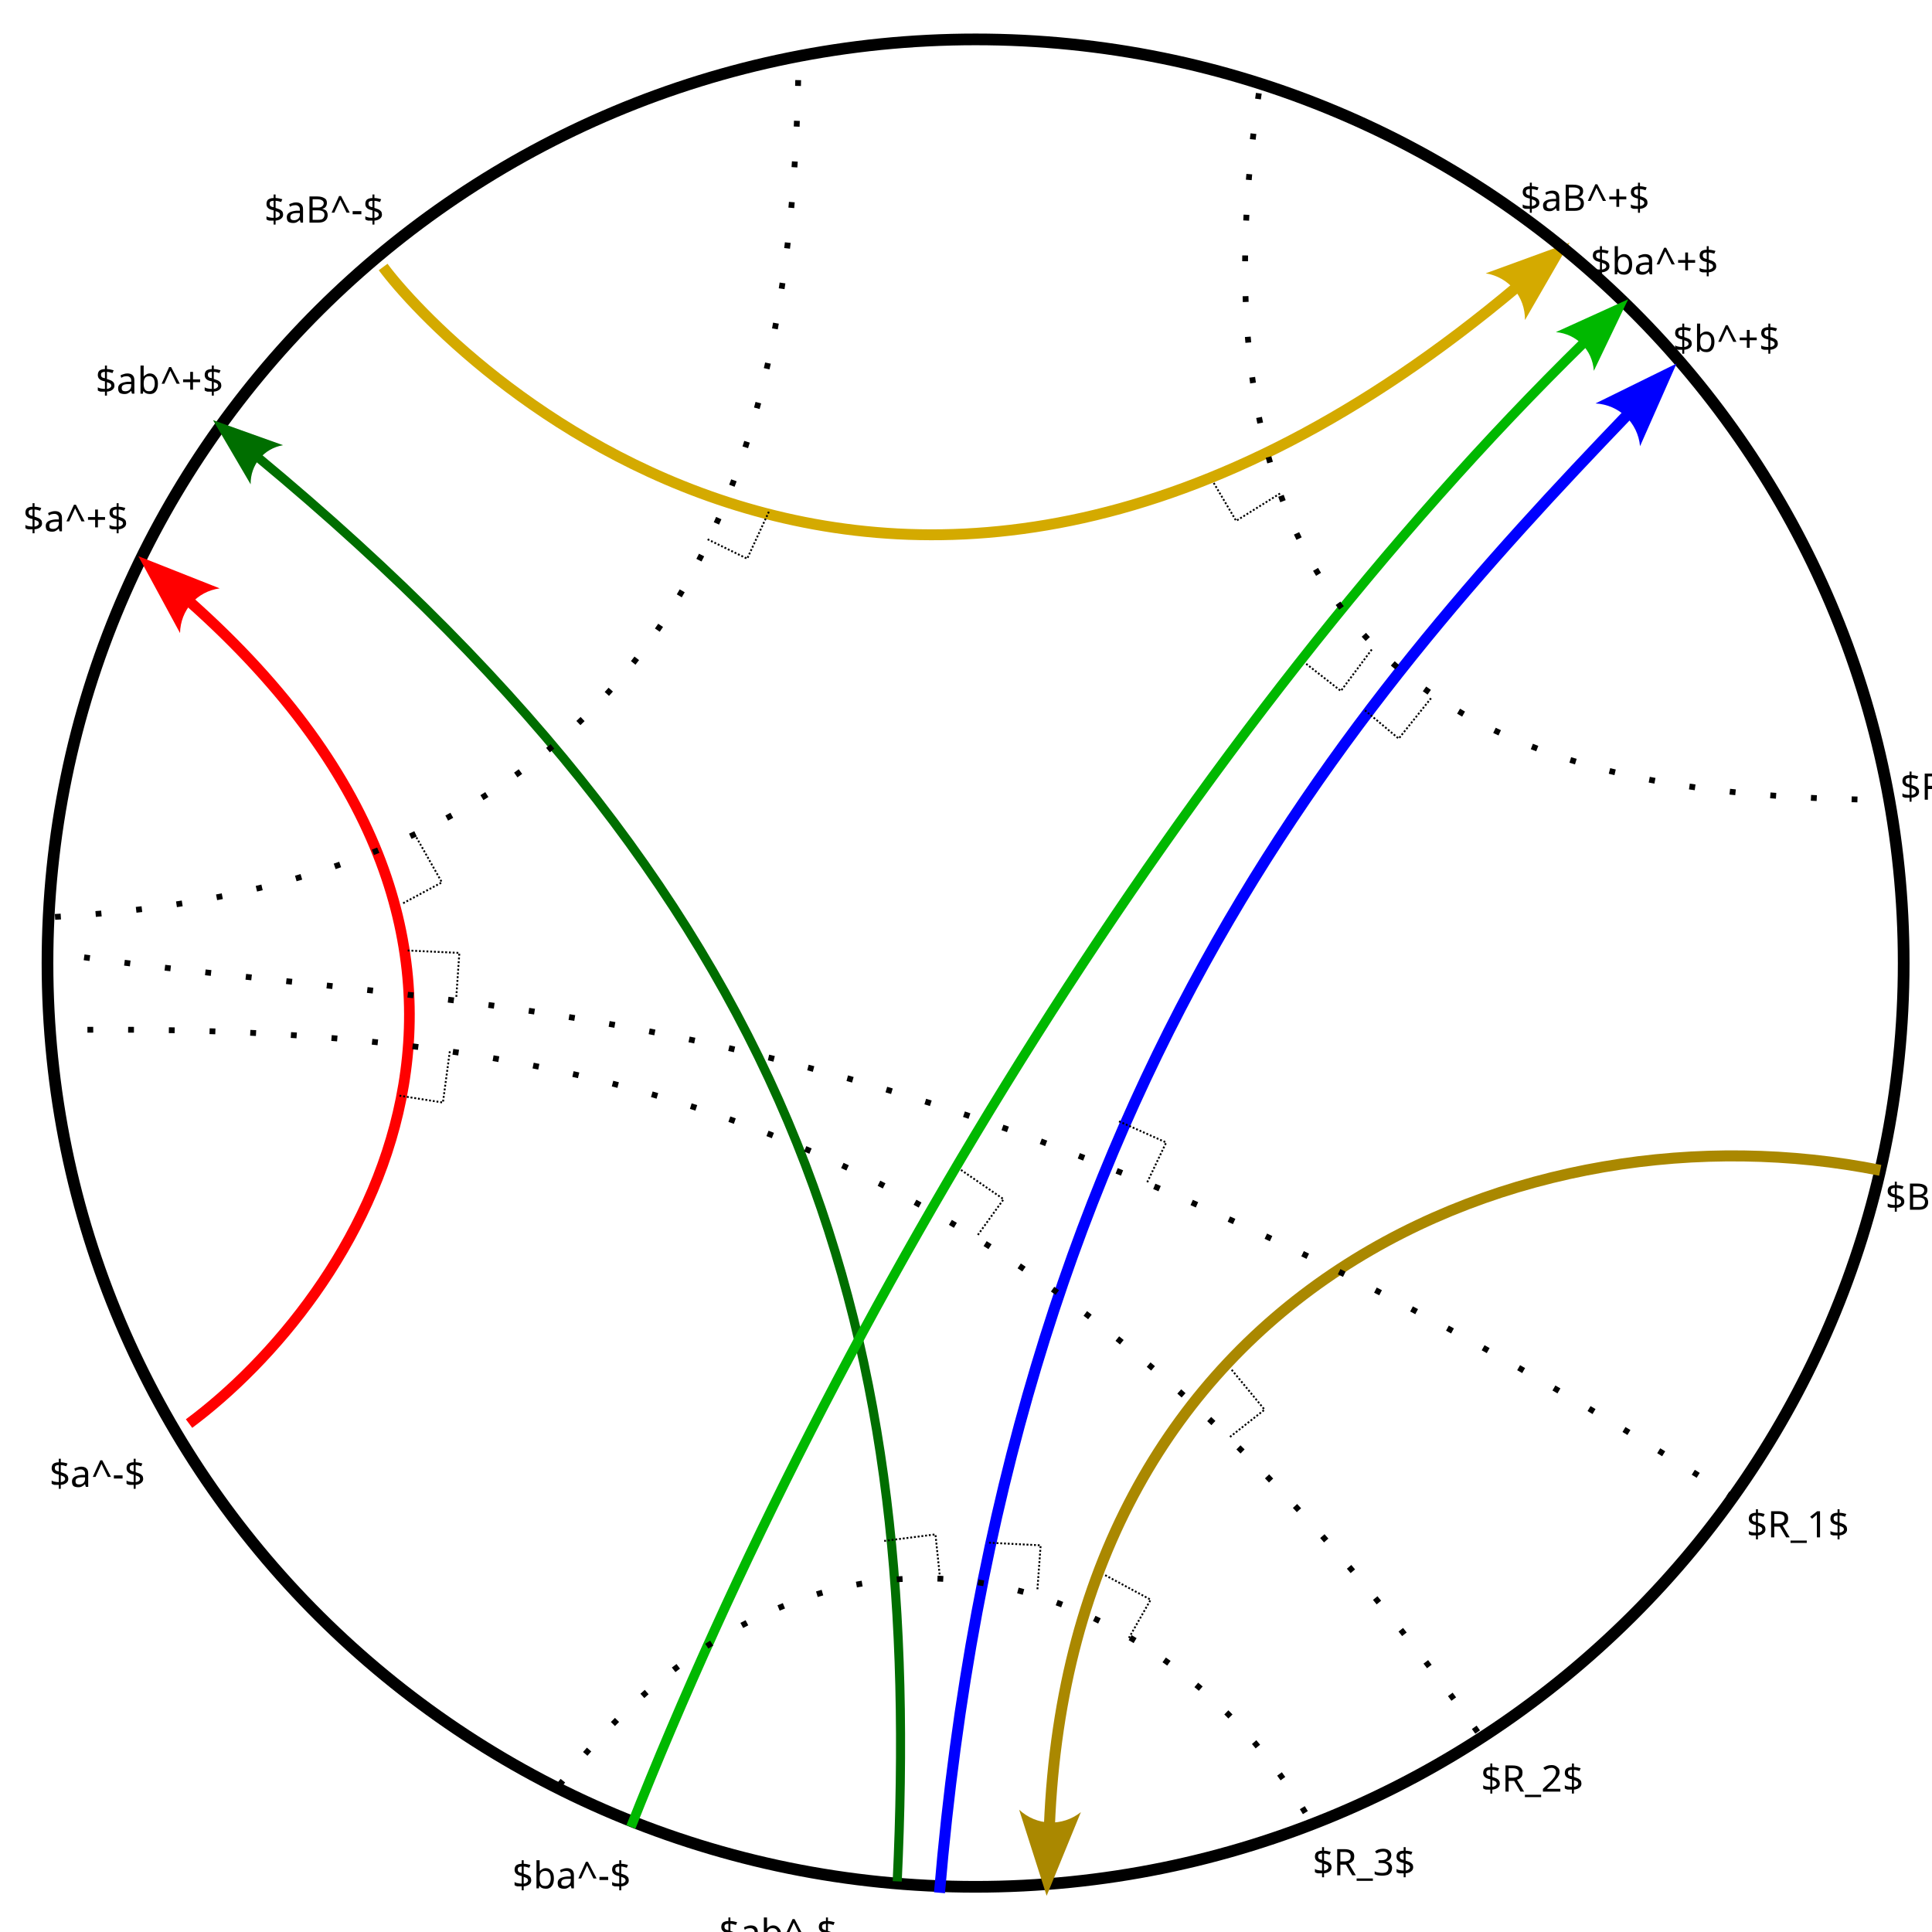
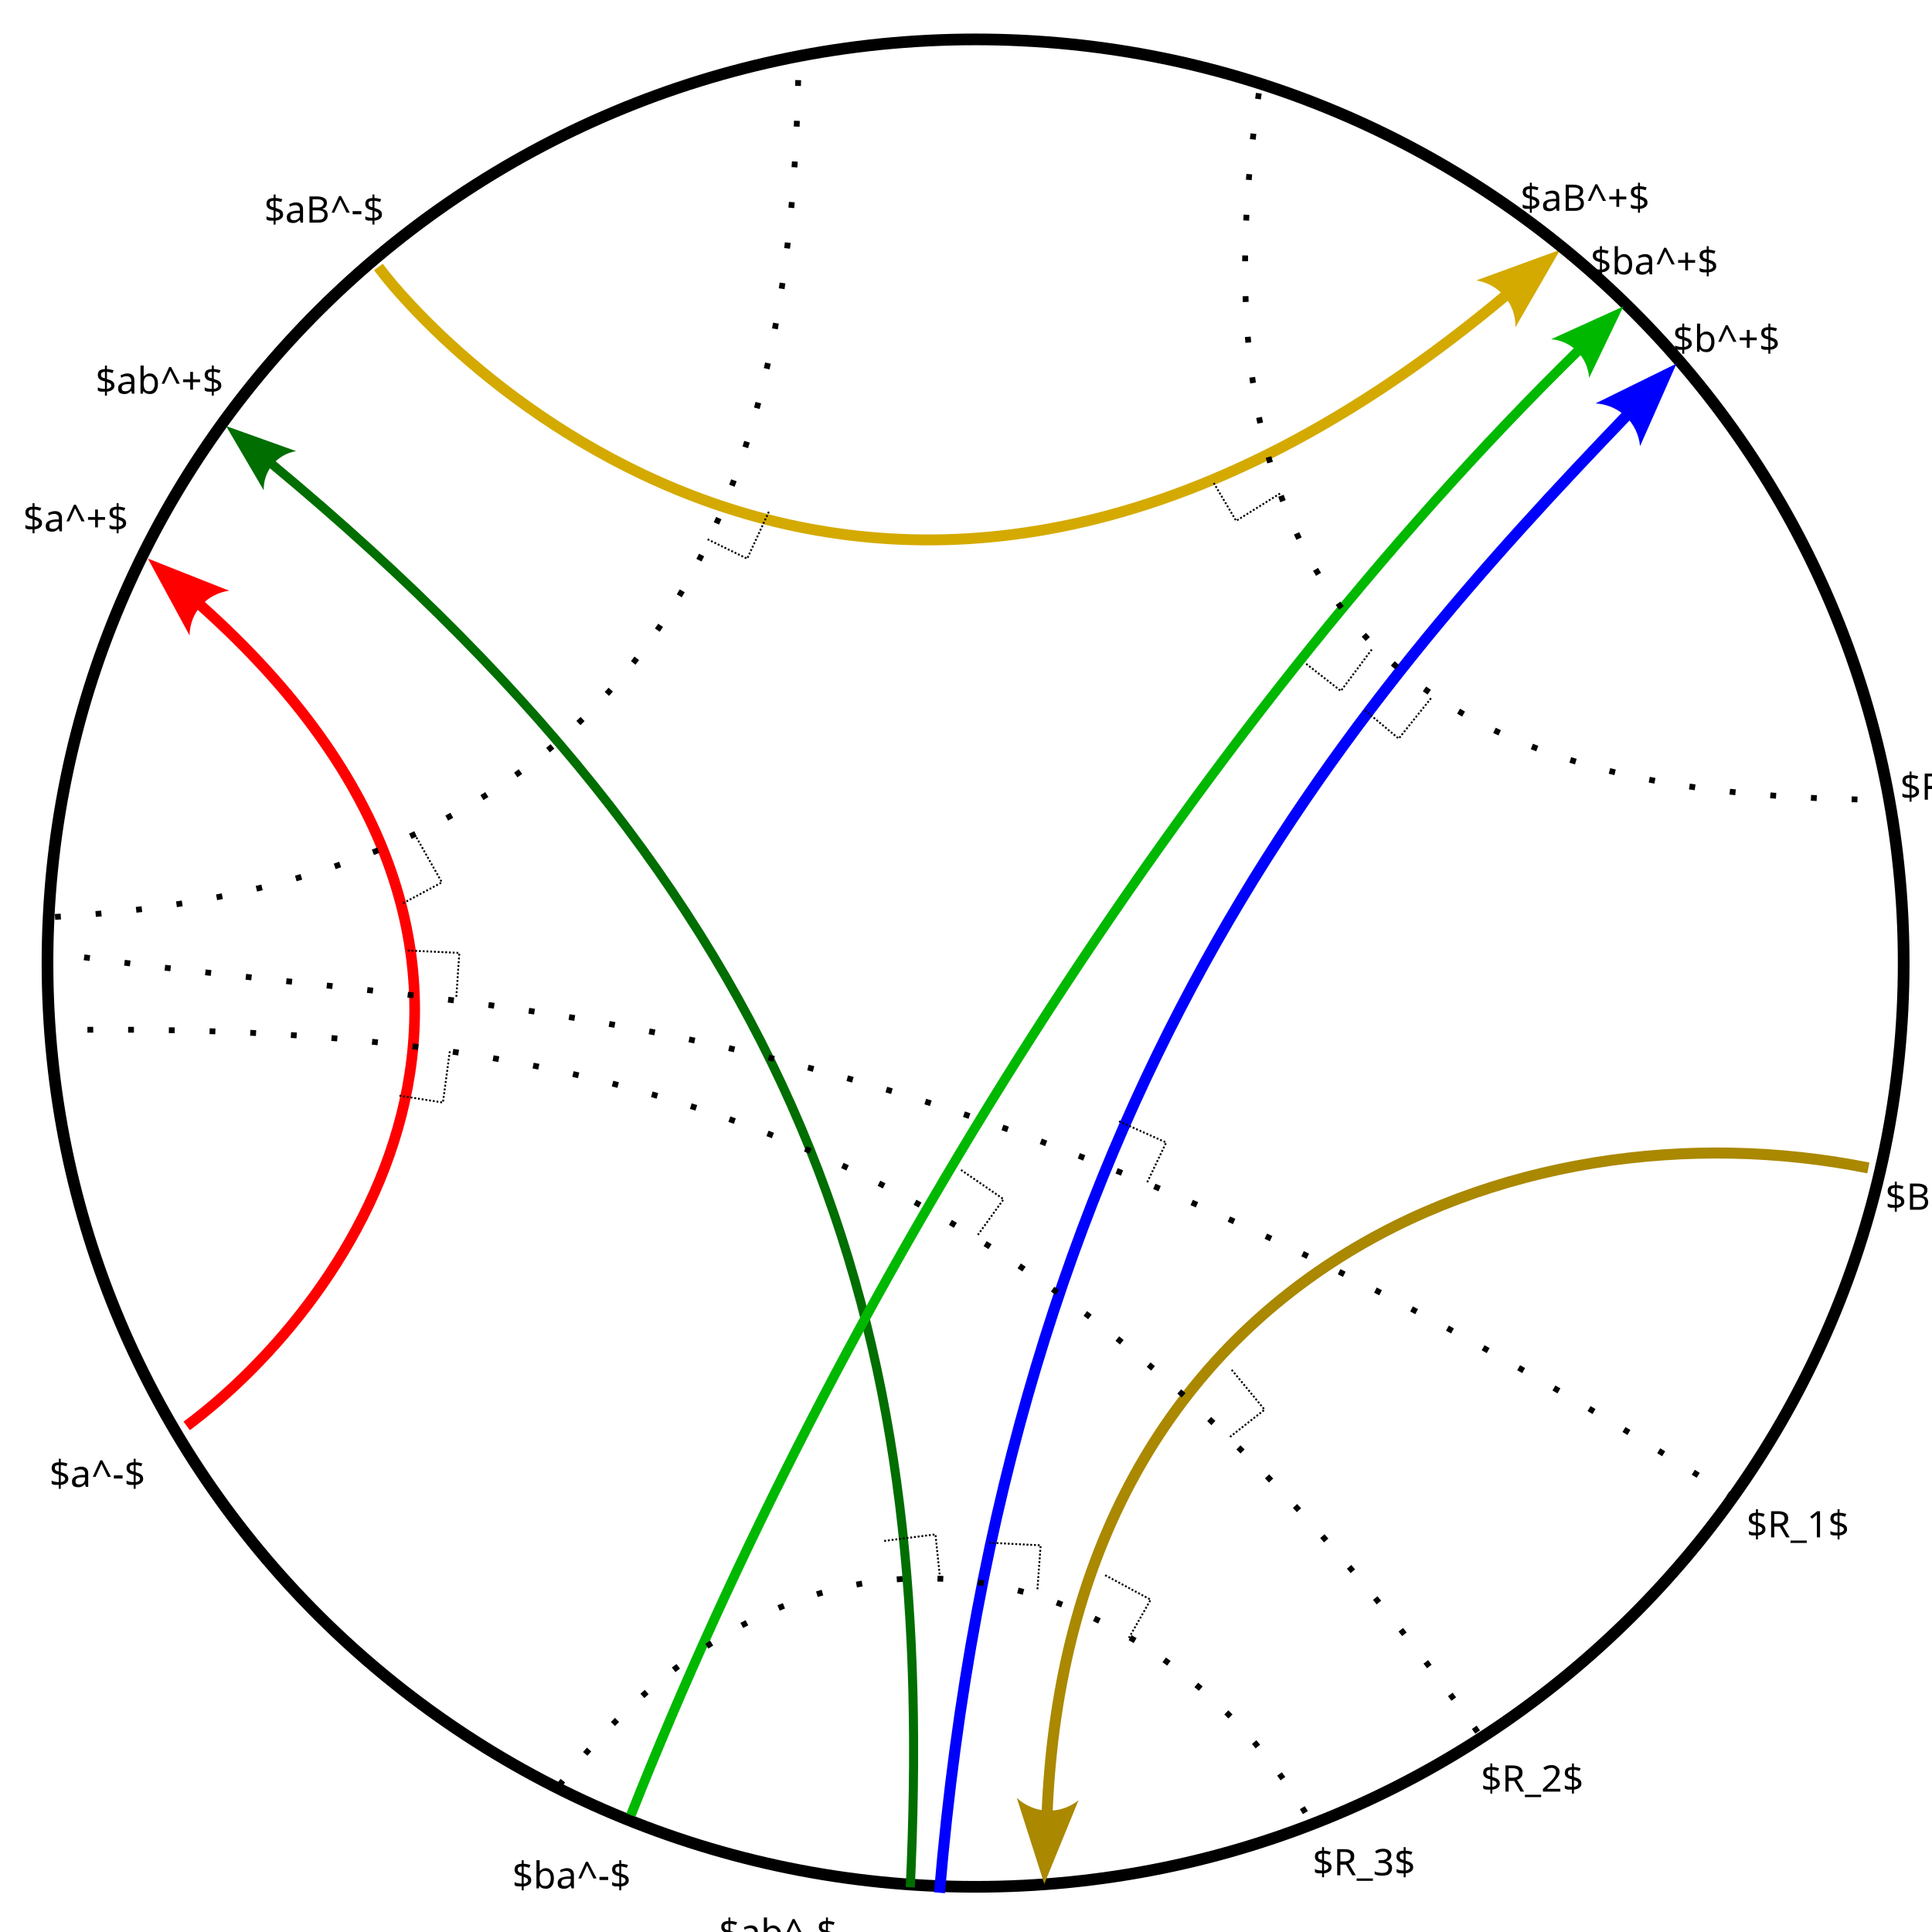
<svg xmlns="http://www.w3.org/2000/svg" width="3in" height="3in" viewBox="0 0 76.2 76.2" version="1.1" id="svg8">
  <defs id="defs2">
    <rect x="-36.429" y="-47.143" width="793.571" height="168.571" id="rect9" />
    <marker style="overflow:visible" id="marker9" refX="0" refY="0" orient="auto-start-reverse" markerWidth="1" markerHeight="1" viewBox="0 0 1 1" preserveAspectRatio="xMidYMid">
      <path transform="scale(0.7)" d="M -2,-4 9,0 -2,4 c 2,-2.33 2,-5.66 0,-8 z" style="fill:context-stroke;fill-rule:evenodd;stroke:none" id="path9" />
    </marker>
    <marker style="overflow:visible" id="marker8" refX="0" refY="0" orient="auto-start-reverse" markerWidth="1" markerHeight="1" viewBox="0 0 1 1" preserveAspectRatio="xMidYMid">
      <path transform="scale(0.7)" d="M -2,-4 9,0 -2,4 c 2,-2.33 2,-5.66 0,-8 z" style="fill:context-stroke;fill-rule:evenodd;stroke:none" id="path8" />
    </marker>
    <marker style="overflow:visible" id="marker6" refX="0" refY="0" orient="auto-start-reverse" markerWidth="1" markerHeight="1" viewBox="0 0 1 1" preserveAspectRatio="xMidYMid">
      <path transform="scale(0.7)" d="M -2,-4 9,0 -2,4 c 2,-2.33 2,-5.66 0,-8 z" style="fill:context-stroke;fill-rule:evenodd;stroke:none" id="path6" />
    </marker>
    <marker style="overflow:visible" id="marker5" refX="0" refY="0" orient="auto-start-reverse" markerWidth="1" markerHeight="1" viewBox="0 0 1 1" preserveAspectRatio="xMidYMid">
      <path transform="scale(0.7)" d="M -2,-4 9,0 -2,4 c 2,-2.33 2,-5.66 0,-8 z" style="fill:context-stroke;fill-rule:evenodd;stroke:none" id="path5" />
    </marker>
    <marker style="overflow:visible" id="marker4" refX="0" refY="0" orient="auto-start-reverse" markerWidth="1" markerHeight="1" viewBox="0 0 1 1" preserveAspectRatio="xMidYMid">
      <path transform="scale(0.7)" d="M -2,-4 9,0 -2,4 c 2,-2.33 2,-5.66 0,-8 z" style="fill:context-stroke;fill-rule:evenodd;stroke:none" id="path4" />
    </marker>
    <marker style="overflow:visible" id="ConcaveTriangle" refX="0" refY="0" orient="auto-start-reverse" markerWidth="1" markerHeight="1" viewBox="0 0 1 1" preserveAspectRatio="xMidYMid">
      <path transform="scale(0.7)" d="M -2,-4 9,0 -2,4 c 2,-2.33 2,-5.66 0,-8 z" style="fill:context-stroke;fill-rule:evenodd;stroke:none" id="path7" />
    </marker>
    <rect x="644.477" y="100.005" width="63.64" height="68.69" id="rect4" />
    <marker style="overflow:visible" id="marker2263" refX="0" refY="0" orient="auto">
      <path transform="scale(0.8)" style="fill:none;fill-opacity:0.75;fill-rule:evenodd;stroke:#e37600;stroke-width:1pt;stroke-opacity:1" d="M 0,5.65 V -5.65" id="path2261" />
    </marker>
    <marker style="overflow:visible" id="DotS" refX="0" refY="0" orient="auto">
      <path transform="matrix(0.2,0,0,0.2,1.48,0.2)" style="fill:#e37600;fill-opacity:1;fill-rule:evenodd;stroke:#e37600;stroke-width:1pt;stroke-opacity:1" d="m -2.5,-1 c 0,2.76 -2.24,5 -5,5 -2.76,0 -5,-2.24 -5,-5 0,-2.76 2.24,-5 5,-5 2.76,0 5,2.24 5,5 z" id="path906" />
    </marker>
    <marker style="overflow:visible" id="marker1201" refX="0" refY="0" orient="auto">
      <path transform="matrix(-0.4,0,0,-0.4,-4,0)" style="fill:#0000ff;fill-opacity:1;fill-rule:evenodd;stroke:#0000ff;stroke-width:1pt;stroke-opacity:1" d="M 0,0 5,-5 -12.5,0 5,5 Z" id="path1199" />
    </marker>
    <marker style="overflow:visible" id="Arrow1Lend" refX="0" refY="0" orient="auto">
      <path transform="matrix(-0.8,0,0,-0.8,-10,0)" style="fill:#0000ff;fill-opacity:1;fill-rule:evenodd;stroke:#0000ff;stroke-width:1pt;stroke-opacity:1" d="M 0,0 5,-5 -12.5,0 5,5 Z" id="path842" />
    </marker>
    <marker style="overflow:visible" id="marker1123" refX="0" refY="0" orient="auto">
      <path transform="matrix(-0.4,0,0,-0.4,-4,0)" style="fill:#0000ff;fill-opacity:1;fill-rule:evenodd;stroke:#0000ff;stroke-width:1pt;stroke-opacity:1" d="M 0,0 5,-5 -12.5,0 5,5 Z" id="path1121" />
    </marker>
    <marker style="overflow:visible" id="Arrow1Mend" refX="0" refY="0" orient="auto">
      <path transform="matrix(-0.4,0,0,-0.4,-4,0)" style="fill:#0000ff;fill-opacity:1;fill-rule:evenodd;stroke:#0000ff;stroke-width:1pt;stroke-opacity:1" d="M 0,0 5,-5 -12.5,0 5,5 Z" id="path848" />
    </marker>
    <rect x="644.477" y="100.005" width="63.64" height="68.69" id="rect4-5" />
    <rect x="644.477" y="100.005" width="63.64" height="68.69" id="rect4-5-6" />
    <rect x="644.477" y="100.005" width="63.64" height="68.69" id="rect4-5-6-1" />
    <rect x="644.477" y="100.005" width="63.64" height="68.69" id="rect4-5-6-1-0" />
    <pattern id="EMFhbasepattern" patternUnits="userSpaceOnUse" width="6" height="6" x="0" y="0" />
  </defs>
  <g id="layer1" transform="translate(-36.27089,-44.01734)">
-     <path style="fill:none;stroke:#d4aa00;stroke-width:0.43;stroke-linecap:butt;stroke-linejoin:miter;stroke-miterlimit:4;stroke-dasharray:none;stroke-opacity:1;marker-end:url(#marker6)" d="m 51.382,54.548 c 2.36,3.191 19.932,21.605 44.722,0.784" id="path1393-8-5" />
+     <path style="fill:none;stroke:#d4aa00;stroke-width:0.43;stroke-linecap:butt;stroke-linejoin:miter;stroke-miterlimit:4;stroke-dasharray:none;stroke-opacity:1;marker-end:url(#marker6)" d="m 51.195,54.548 c 2.36,3.191 19.745,21.886 44.535,1.064" id="path1393-8-5" />
    <ellipse style="fill:none;stroke:#000000;stroke-width:0.461;stroke-miterlimit:4;stroke-dasharray:none;stroke-opacity:1" id="path833" cx="74.749" cy="82.003" rx="36.605" ry="36.432" />
-     <path style="fill:none;stroke:#006e00;stroke-width:0.358;stroke-linecap:butt;stroke-linejoin:miter;stroke-miterlimit:4;stroke-dasharray:none;stroke-opacity:1;marker-end:url(#marker4)" d="M 71.658,118.22 C 72.638,97.153 68.538,80.365 46.41,62.028" id="path835" />
-     <path style="fill:none;stroke:#00b800;stroke-width:0.382;stroke-linecap:butt;stroke-linejoin:miter;stroke-miterlimit:4;stroke-dasharray:none;stroke-opacity:1;marker-end:url(#marker5)" d="M 61.155,116.074 C 69.21,95.706 83.215,72.729 98.767,57.506" id="path837" />
+     <path style="fill:none;stroke:#006e00;stroke-width:0.358;stroke-linecap:butt;stroke-linejoin:miter;stroke-miterlimit:4;stroke-dasharray:none;stroke-opacity:1;marker-end:url(#marker4)" d="M 72.173,118.454 C 73.152,97.387 69.053,80.599 46.925,62.262" id="path835" />
+     <path style="fill:none;stroke:#00b800;stroke-width:0.382;stroke-linecap:butt;stroke-linejoin:miter;stroke-miterlimit:4;stroke-dasharray:none;stroke-opacity:1;marker-end:url(#marker5)" d="M 61.155,115.606 C 69.21,95.238 83.028,73.01 98.58,57.786" id="path837" />
    <path style="fill:none;stroke:#0000ff;stroke-width:0.435;stroke-linecap:butt;stroke-linejoin:miter;stroke-miterlimit:4;stroke-dasharray:none;stroke-opacity:1;marker-start:url(#marker9)" d="M 100.499,60.333 C 89.455,71.841 75.975,87.264 73.325,118.669" id="path1393-8" />
    <text xml:space="preserve" style="font-style:normal;font-weight:normal;font-size:1.457px;line-height:1.25;font-family:sans-serif;text-align:center;text-anchor:middle;fill:#000000;fill-opacity:1;stroke:none;stroke-width:0.121" x="102.472" y="54.834" id="text1461-1">
      <tspan id="tspan1459-1" x="102.472" y="54.834" style="font-size:1.457px;text-align:center;text-anchor:middle;stroke-width:0.121">$ba^+$</tspan>
    </text>
    <text xml:space="preserve" style="font-style:normal;font-weight:normal;font-size:1.457px;line-height:1.25;font-family:sans-serif;text-align:center;text-anchor:middle;fill:#000000;fill-opacity:1;stroke:none;stroke-width:0.121" x="59.762" y="118.496" id="text1461-1-9">
      <tspan id="tspan1459-1-5" x="59.762" y="118.496" style="font-size:1.457px;text-align:center;text-anchor:middle;stroke-width:0.121">$ba^-$</tspan>
    </text>
    <text xml:space="preserve" style="font-style:normal;font-weight:normal;font-size:1.457px;line-height:1.25;font-family:sans-serif;text-align:center;text-anchor:middle;fill:#000000;fill-opacity:1;stroke:none;stroke-width:0.121" x="43.504" y="59.541" id="text1461-1-6">
      <tspan id="tspan1459-1-8" x="43.504" y="59.541" style="font-size:1.457px;text-align:center;text-anchor:middle;stroke-width:0.121">$ab^+$</tspan>
    </text>
    <text xml:space="preserve" style="font-style:normal;font-weight:normal;font-size:1.457px;line-height:1.25;font-family:sans-serif;text-align:center;text-anchor:middle;fill:#000000;fill-opacity:1;stroke:none;stroke-width:0.121" x="67.912" y="120.754" id="text1461-1-6-0">
      <tspan id="tspan1459-1-8-5" x="67.912" y="120.754" style="font-size:1.457px;text-align:center;text-anchor:middle;stroke-width:0.121">$ab^-$</tspan>
    </text>
    <text xml:space="preserve" style="font-style:normal;font-weight:normal;font-size:1.457px;line-height:1.25;font-family:sans-serif;text-align:center;text-anchor:middle;fill:#000000;fill-opacity:1;stroke:none;stroke-width:0.121" x="73.243" y="121.647" id="text1461-5-2">
      <tspan id="tspan1459-0-8" x="73.243" y="121.647" style="font-size:1.457px;text-align:center;text-anchor:middle;stroke-width:0.121">$b^-$</tspan>
    </text>
    <text xml:space="preserve" style="font-style:normal;font-weight:normal;font-size:1.457px;line-height:1.25;font-family:sans-serif;text-align:center;text-anchor:middle;fill:#000000;fill-opacity:1;stroke:none;stroke-width:0.121" x="105.308" y="57.89" id="text1461-5-3">
      <tspan id="tspan1459-0-1" x="105.308" y="57.89" style="font-size:1.457px;text-align:center;text-anchor:middle;stroke-width:0.121">$b^+$</tspan>
    </text>
    <text xml:space="preserve" style="font-style:normal;font-weight:normal;font-size:1.457px;line-height:1.25;font-family:sans-serif;text-align:center;text-anchor:middle;fill:#000000;fill-opacity:1;stroke:none;stroke-width:0.121" x="114.186" y="75.556" id="text1461-5-3-2">
      <tspan id="tspan1459-0-1-0" x="114.186" y="75.556" style="font-size:1.457px;text-align:center;text-anchor:middle;stroke-width:0.121">$R_5$</tspan>
    </text>
    <text xml:space="preserve" style="font-style:normal;font-weight:normal;font-size:1.457px;line-height:1.25;font-family:sans-serif;text-align:center;text-anchor:middle;fill:#000000;fill-opacity:1;stroke:none;stroke-width:0.121" x="108.126" y="104.65" id="text1461-5-3-2-6">
      <tspan id="tspan1459-0-1-0-3" x="108.126" y="104.65" style="font-size:1.457px;text-align:center;text-anchor:middle;stroke-width:0.121">$R_1$</tspan>
    </text>
-     <path style="fill:none;stroke:#aa8800;stroke-width:0.435;stroke-linecap:butt;stroke-linejoin:miter;stroke-miterlimit:4;stroke-dasharray:none;stroke-opacity:1;marker-end:url(#marker8)" d="M 110.429,90.176 C 96.432,87.374 78.505,94.736 77.66,116.051" id="path1393-8-5-2" />
-     <path style="fill:none;stroke:#ff0000;stroke-width:0.421;stroke-linecap:butt;stroke-linejoin:miter;stroke-miterlimit:4;stroke-dasharray:none;stroke-opacity:1;marker-start:url(#ConcaveTriangle)" d="m 43.713,67.714 c 15.767,13.981 6.566,27.583 0.014,32.45" id="path1393-8-53" />
+     <path style="fill:none;stroke:#aa8800;stroke-width:0.435;stroke-linecap:butt;stroke-linejoin:miter;stroke-miterlimit:4;stroke-dasharray:none;stroke-opacity:1;marker-end:url(#marker8)" d="M 109.961,90.082 C 95.964,87.28 78.411,94.268 77.567,115.583" id="path1393-8-5-2" />
+     <path style="fill:none;stroke:#ff0000;stroke-width:0.421;stroke-linecap:butt;stroke-linejoin:miter;stroke-miterlimit:4;stroke-dasharray:none;stroke-opacity:1;marker-start:url(#ConcaveTriangle)" d="m 44.088,67.807 c 15.767,13.981 6.099,27.583 -0.454,32.45" id="path1393-8-53" />
    <text xml:space="preserve" style="font-style:normal;font-weight:normal;font-size:1.457px;line-height:1.25;font-family:sans-serif;text-align:center;text-anchor:middle;fill:#000000;fill-opacity:1;stroke:none;stroke-width:0.121" x="40.202" y="64.971" id="text1461-5-3-3">
      <tspan id="tspan1459-0-1-9" x="40.202" y="64.971" style="font-size:1.457px;text-align:center;text-anchor:middle;stroke-width:0.121">$a^+$</tspan>
    </text>
    <text xml:space="preserve" style="font-style:normal;font-weight:normal;font-size:1.457px;line-height:1.25;font-family:sans-serif;text-align:center;text-anchor:middle;fill:#000000;fill-opacity:1;stroke:none;stroke-width:0.121" x="41.054" y="102.66" id="text1461-5-3-3-0">
      <tspan id="tspan1459-0-1-9-0" x="41.054" y="102.66" style="font-size:1.457px;text-align:center;text-anchor:middle;stroke-width:0.121">$a^-$</tspan>
    </text>
    <text xml:space="preserve" style="font-style:normal;font-weight:normal;font-size:1.457px;line-height:1.25;font-family:sans-serif;text-align:center;text-anchor:middle;fill:#000000;fill-opacity:1;stroke:none;stroke-width:0.121" x="99.729" y="52.331" id="text1461-8">
      <tspan id="tspan1459-8" x="99.729" y="52.331" style="font-size:1.457px;text-align:center;text-anchor:middle;stroke-width:0.121">$aB^+$</tspan>
    </text>
    <text xml:space="preserve" style="font-style:normal;font-weight:normal;font-size:1.457px;line-height:1.25;font-family:sans-serif;text-align:center;text-anchor:middle;fill:#000000;fill-opacity:1;stroke:none;stroke-width:0.121" x="50.001" y="52.797" id="text1461-8-4">
      <tspan id="tspan1459-8-0" x="50.001" y="52.797" style="font-size:1.457px;text-align:center;text-anchor:middle;stroke-width:0.121">$aB^-$</tspan>
    </text>
    <text xml:space="preserve" style="font-style:normal;font-weight:normal;font-size:1.457px;line-height:1.25;font-family:sans-serif;text-align:center;text-anchor:middle;fill:#000000;fill-opacity:1;stroke:none;stroke-width:0.121" x="79.821" y="121.434" id="text1461-8-4-7">
      <tspan id="tspan1459-8-0-8" x="79.821" y="121.434" style="font-size:1.457px;text-align:center;text-anchor:middle;stroke-width:0.121">$Ba^+$</tspan>
    </text>
    <text xml:space="preserve" style="font-style:normal;font-weight:normal;font-size:1.457px;line-height:1.25;font-family:sans-serif;text-align:center;text-anchor:middle;fill:#000000;fill-opacity:1;stroke:none;stroke-width:0.121" x="113.944" y="91.729" id="text1461-8-4-7-8">
      <tspan id="tspan1459-8-0-8-9" x="113.944" y="91.729" style="font-size:1.457px;text-align:center;text-anchor:middle;stroke-width:0.121">$Ba^-$</tspan>
    </text>
    <path style="fill:none;stroke:#000000;stroke-width:0.229;stroke-dasharray:0.229, 1.377;stroke-dashoffset:0;stroke-opacity:1" d="m 37.999,81.541 c 17.489,2.709 34.128,0.658 66.89,21.707" id="path1" />
    <path style="fill:none;stroke:#000000;stroke-width:0.229;stroke-dasharray:0.229, 1.377;stroke-dashoffset:0;stroke-opacity:1" d="m 38.441,80.181 c 25.896,-1.466 29.03,-19.702 29.313,-33.102" id="path1-3" />
    <path style="fill:none;stroke:#000000;stroke-width:0.229;stroke-dasharray:0.229, 1.377;stroke-dashoffset:0;stroke-opacity:1" d="M 85.92,47.696 C 82.076,73.754 99.547,75.431 110.704,75.57" id="path1-3-9" />
    <path style="fill:none;stroke:#000000;stroke-width:0.229;stroke-dasharray:0.229, 1.377;stroke-dashoffset:0;stroke-opacity:1" d="m 38.113,84.65 c 21.44,-0.346 39.269,3.376 56.768,28.142" id="path2" />
    <path style="fill:none;stroke:#000000;stroke-width:0.229;stroke-dasharray:0.229, 1.377;stroke-dashoffset:0;stroke-opacity:1" d="m 58.328,114.428 c 11.072,-14.046 24.564,-7.566 29.723,1.585" id="path3" />
    <path style="fill:none;stroke:#000000;stroke-width:0.074;stroke-dasharray:0.074, 0.074;stroke-dashoffset:0;stroke-opacity:1" d="m 52.695,77.046 1.005,1.773 -1.532,0.824" id="path4-8-3" />
    <path style="fill:none;stroke:#000000;stroke-width:0.074;stroke-dasharray:0.074, 0.074;stroke-dashoffset:0;stroke-opacity:1" d="m 74.174,90.161 1.68,1.154 -1.017,1.412" id="path4-8-3-5" />
    <path style="fill:none;stroke:#000000;stroke-width:0.074;stroke-dasharray:0.074, 0.074;stroke-dashoffset:0;stroke-opacity:1" d="m 75.28,104.863 2.035,0.103 -0.127,1.735" id="path4-8-3-5-7" />
    <path style="fill:none;stroke:#000000;stroke-width:0.074;stroke-dasharray:0.074, 0.074;stroke-dashoffset:0;stroke-opacity:1" d="m 79.86,106.144 1.794,0.967 -0.86,1.512" id="path4-8-3-5-7-6" />
    <path style="fill:none;stroke:#000000;stroke-width:0.074;stroke-dasharray:0.074, 0.074;stroke-dashoffset:0;stroke-opacity:1" d="m 52.352,81.506 2.036,0.095 -0.12,1.736" id="path4-8-3-2" />
    <path style="fill:none;stroke:#000000;stroke-width:0.074;stroke-dasharray:0.074, 0.074;stroke-dashoffset:0;stroke-opacity:1" d="m 80.406,88.244 1.86,0.834 -0.748,1.571" id="path4-8-3-2-7" />
    <path style="fill:none;stroke:#000000;stroke-width:0.074;stroke-dasharray:0.074, 0.074;stroke-dashoffset:0;stroke-opacity:1" d="m 84.85,98.044 1.297,1.572 -1.367,1.077" id="path4-8-3-5-7-3" />
    <path style="fill:none;stroke:#000000;stroke-width:0.074;stroke-dasharray:0.074, 0.074;stroke-dashoffset:0;stroke-opacity:1" d="m 54.012,85.482 -0.272,2.02 -1.718,-0.271" id="path4-8-3-5-7-62-4" />
    <path style="fill:none;stroke:#000000;stroke-width:0.074;stroke-dasharray:0.074, 0.074;stroke-dashoffset:0;stroke-opacity:1" d="m 71.144,104.793 2.022,-0.258 0.181,1.73" id="path4-8-3-5-7-62-43" />
    <path style="fill:none;stroke:#000000;stroke-width:0.074;stroke-dasharray:0.074, 0.074;stroke-dashoffset:0;stroke-opacity:1" d="M 92.711,71.557 91.438,73.149 90.104,72.032" id="path4-8-3-5-7-62-9" />
    <path style="fill:none;stroke:#000000;stroke-width:0.074;stroke-dasharray:0.074, 0.074;stroke-dashoffset:0;stroke-opacity:1" d="M 90.374,69.635 89.156,71.269 87.785,70.197" id="path4-8-3-5-7-62-9-7" />
    <path style="fill:none;stroke:#000000;stroke-width:0.074;stroke-dasharray:0.074, 0.074;stroke-dashoffset:0;stroke-opacity:1" d="m 66.595,64.202 -0.855,1.85 -1.562,-0.766" id="path4-8-3-5-7-62-9-5" />
    <path style="fill:none;stroke:#000000;stroke-width:0.074;stroke-dasharray:0.074, 0.074;stroke-dashoffset:0;stroke-opacity:1" d="m 86.756,63.482 -1.73,1.078 -0.886,-1.497" id="path4-8-3-5-7-62-9-4" />
    <text xml:space="preserve" transform="matrix(0.2645833,0,0,0.2645833,36.27089,44.01734)" id="text9" style="font-size:12px;line-height:0.88;text-align:center;white-space:pre;shape-inside:url(#rect9);display:inline;fill:#aa8800;stroke:#aa8800;stroke-width:3.262;stroke-dasharray:1.134, 3.402" />
    <text xml:space="preserve" style="font-style:normal;font-weight:normal;font-size:1.457px;line-height:1.25;font-family:sans-serif;text-align:center;text-anchor:middle;fill:#000000;fill-opacity:1;stroke:none;stroke-width:0.121" x="97.647" y="114.678" id="text1461-5-3-2-4">
      <tspan id="tspan1459-0-1-0-9" x="97.647" y="114.678" style="font-size:1.457px;text-align:center;text-anchor:middle;stroke-width:0.121">$R_2$</tspan>
    </text>
    <text xml:space="preserve" style="font-style:normal;font-weight:normal;font-size:1.457px;line-height:1.25;font-family:sans-serif;text-align:center;text-anchor:middle;fill:#000000;fill-opacity:1;stroke:none;stroke-width:0.121" x="91.012" y="117.978" id="text1461-5-3-2-4-7">
      <tspan id="tspan1459-0-1-0-9-6" x="91.012" y="117.978" style="font-size:1.457px;text-align:center;text-anchor:middle;stroke-width:0.121">$R_3$</tspan>
    </text>
    <text xml:space="preserve" style="font-style:normal;font-weight:normal;font-size:1.457px;line-height:1.25;font-family:sans-serif;text-align:center;text-anchor:middle;fill:#000000;fill-opacity:1;stroke:none;stroke-width:0.121" x="35.156" y="80.518" id="text1461-5-3-2-4-7-8">
      <tspan id="tspan1459-0-1-0-9-6-6" x="35.156" y="80.518" style="font-size:1.457px;text-align:center;text-anchor:middle;stroke-width:0.121">$R_4$</tspan>
    </text>
  </g>
</svg>
